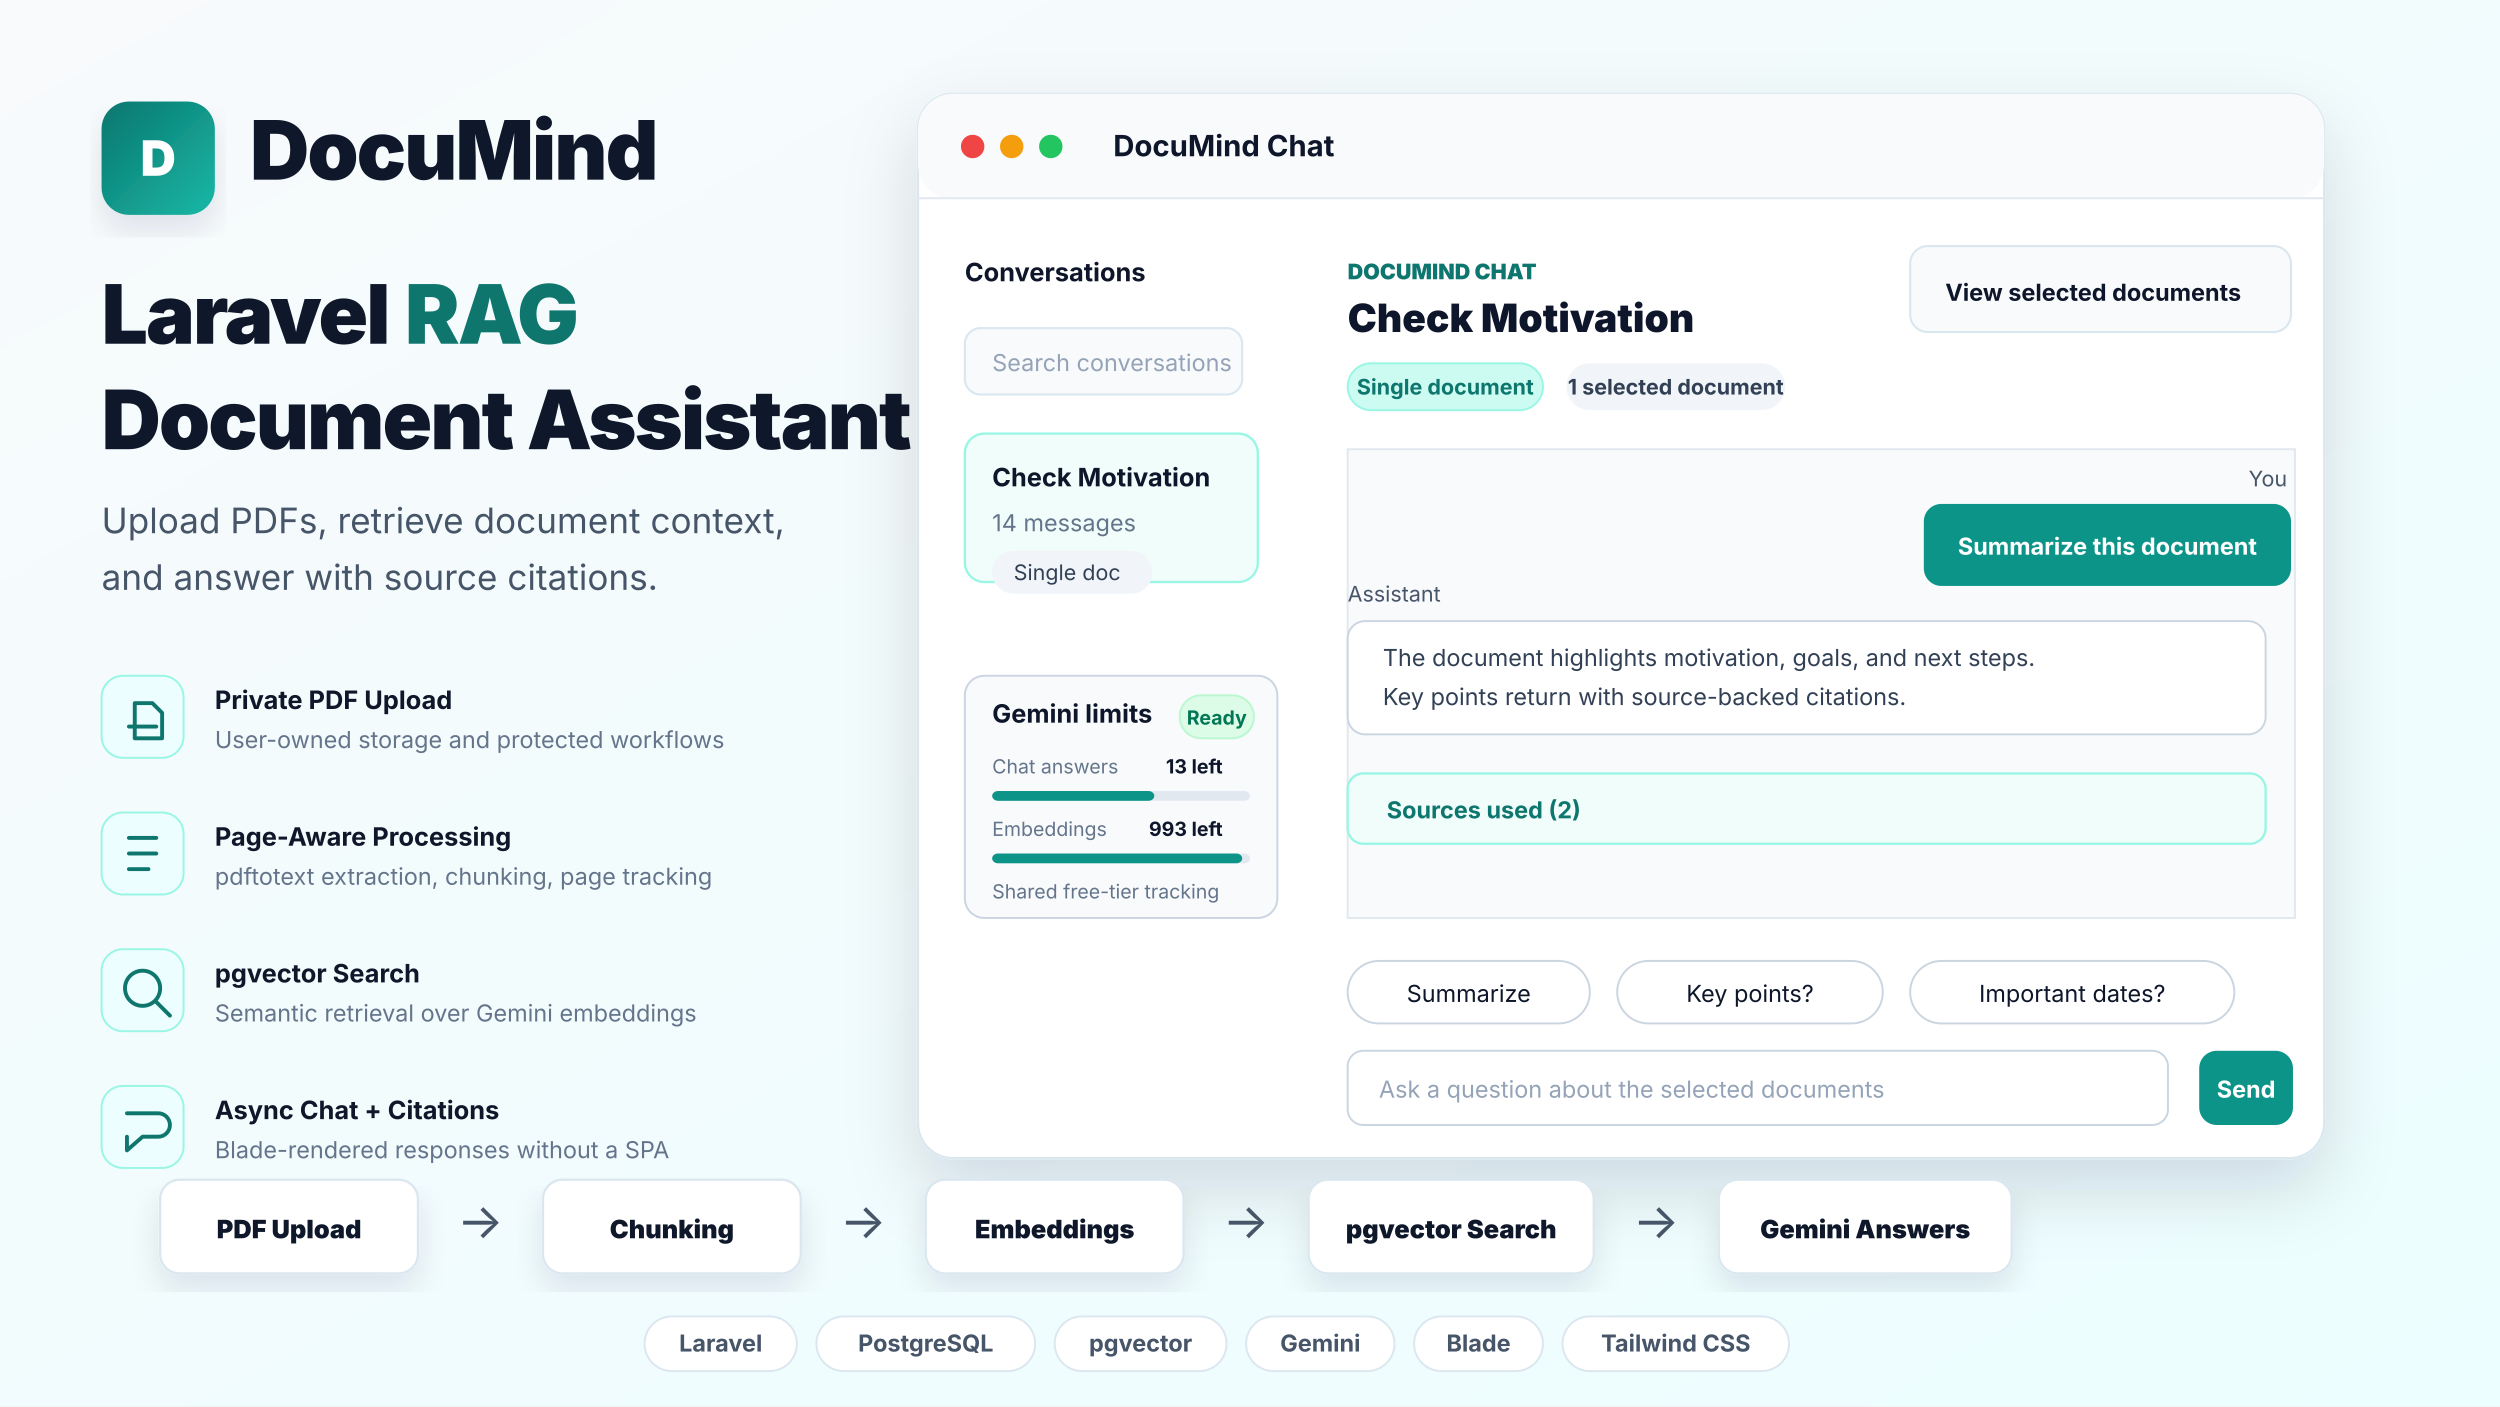
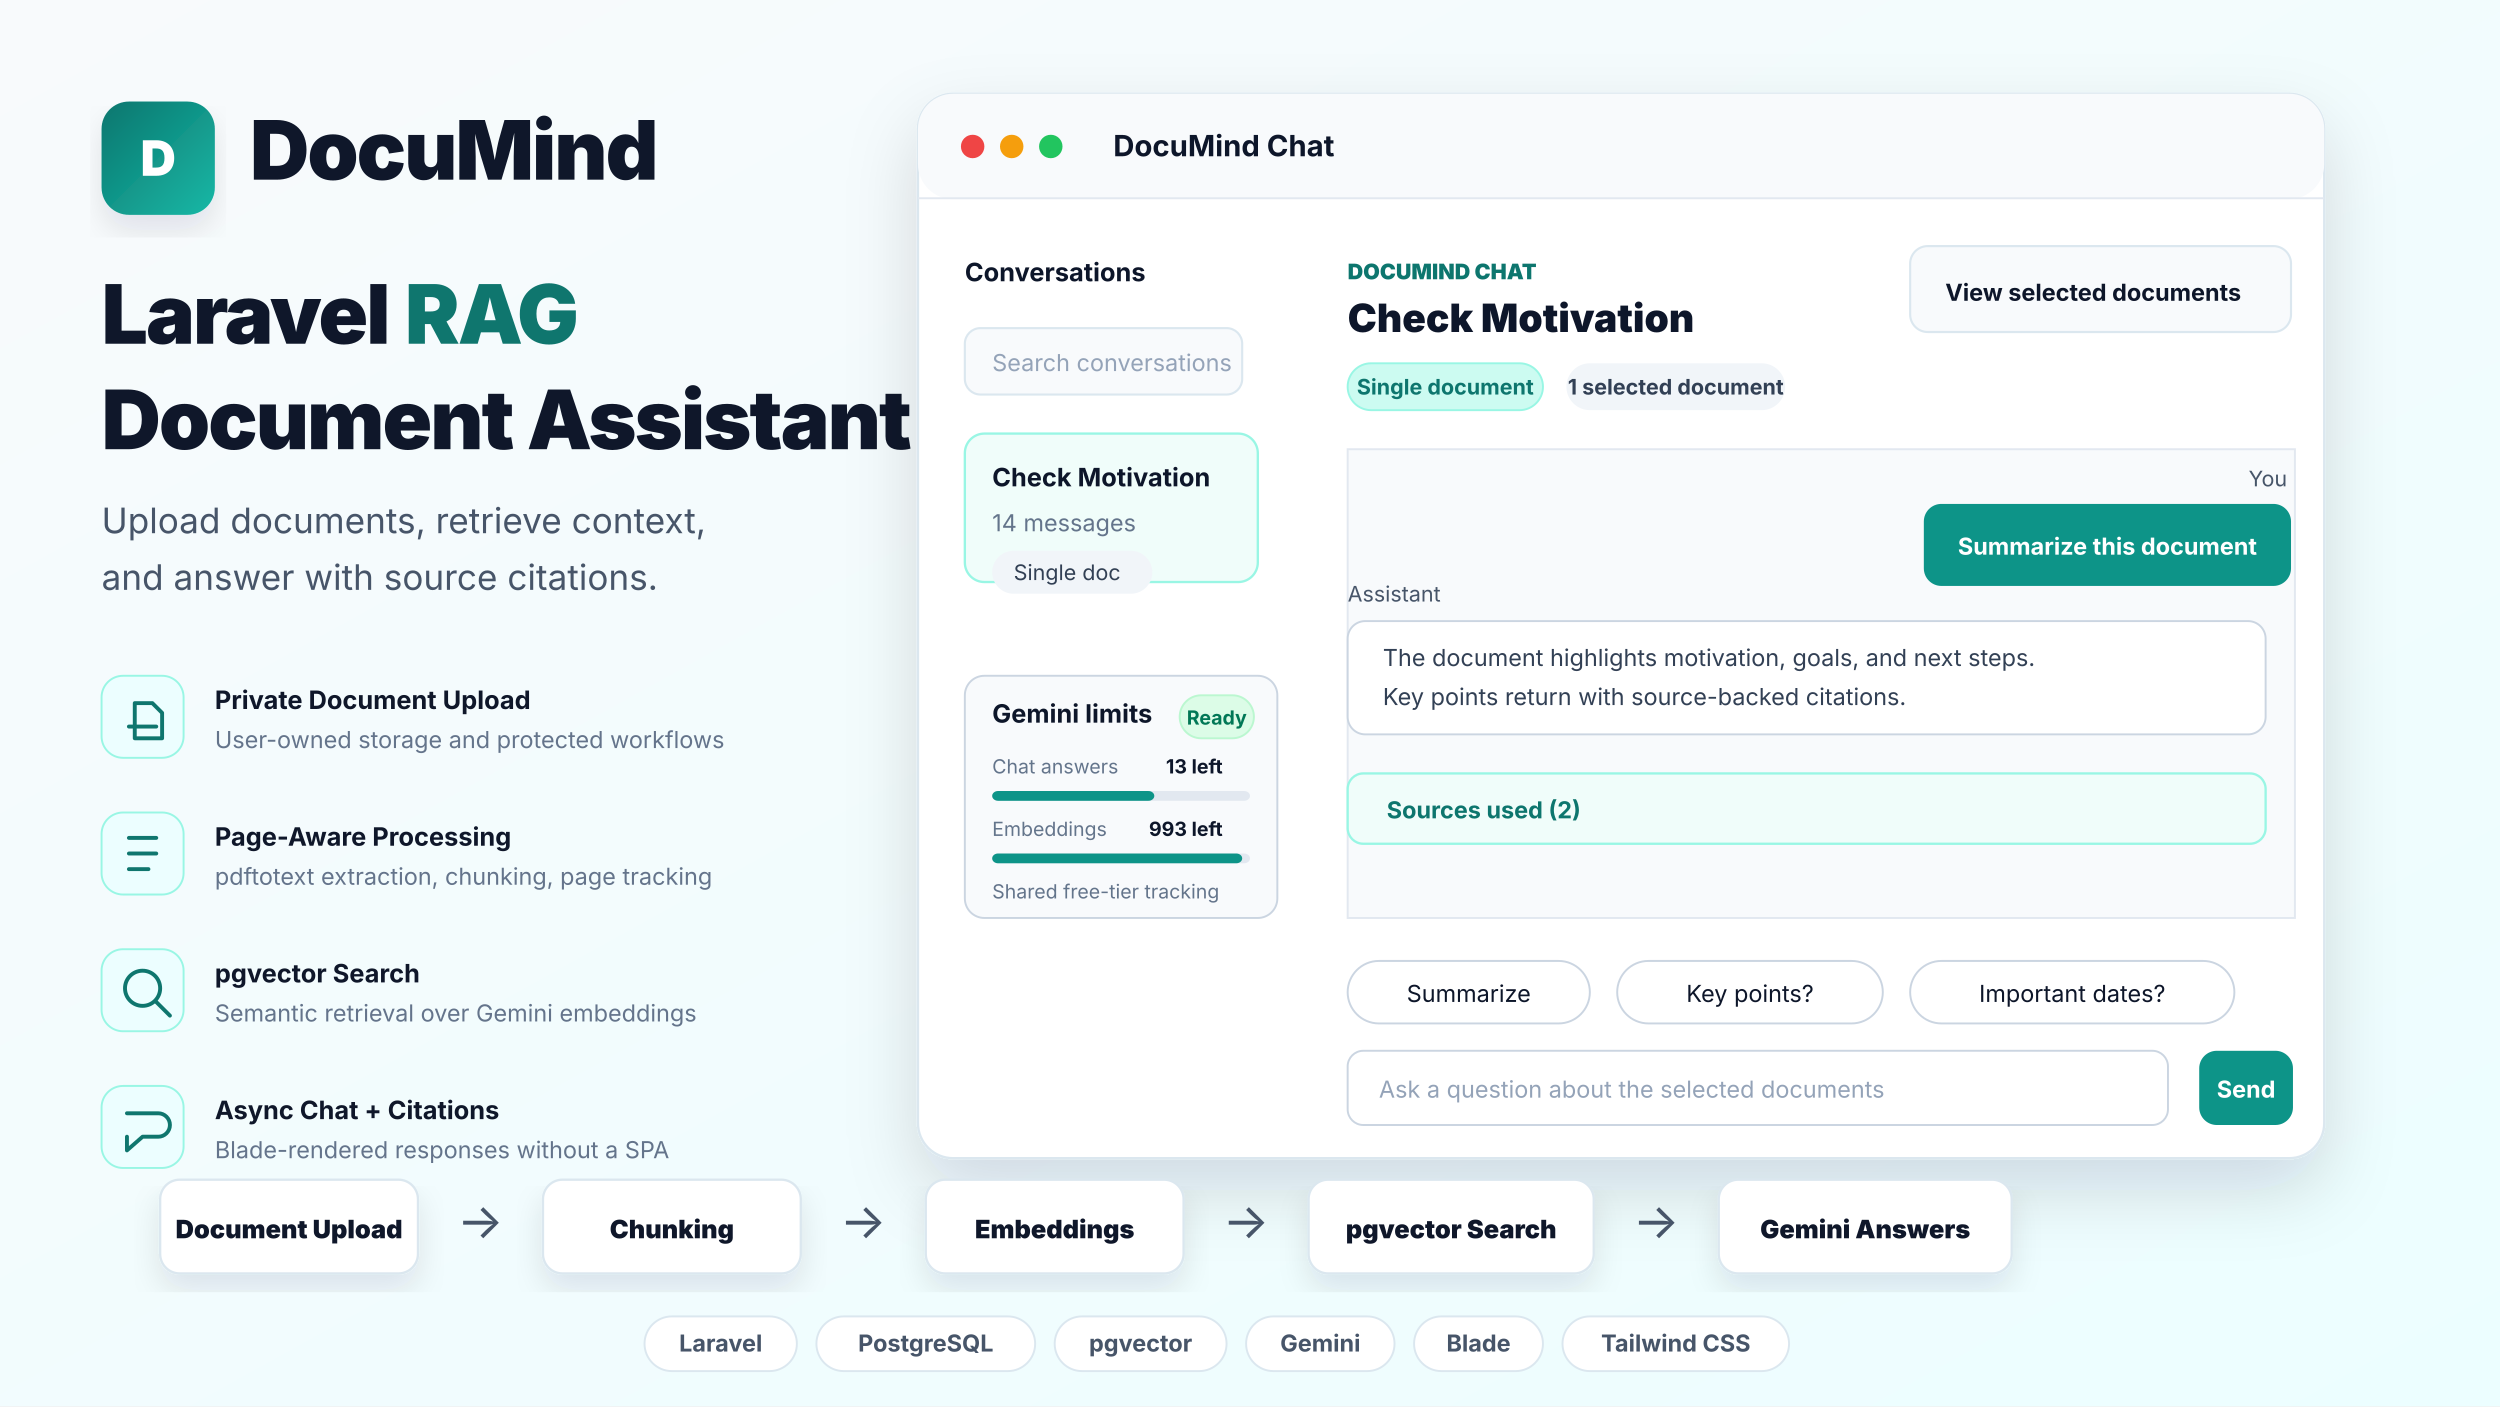
<svg xmlns="http://www.w3.org/2000/svg" width="1280" height="720" viewBox="0 0 1280 720" role="img" aria-labelledby="title desc">
  <defs>
    <linearGradient id="pageBg" x1="0" y1="0" x2="1" y2="1">
      <stop offset="0" stop-color="#f8fafc" />
      <stop offset="1" stop-color="#ecfeff" />
    </linearGradient>
    <linearGradient id="brand" x1="0" y1="0" x2="1" y2="1">
      <stop offset="0" stop-color="#0f766e" />
      <stop offset="1" stop-color="#14b8a6" />
    </linearGradient>
    <filter id="cardShadow" x="-10%" y="-10%" width="120%" height="130%">
      <feDropShadow dx="0" dy="16" stdDeviation="18" flood-color="#0f172a" flood-opacity="0.14" />
    </filter>
    <filter id="softShadow" x="-10%" y="-10%" width="120%" height="130%">
      <feDropShadow dx="0" dy="8" stdDeviation="8" flood-color="#0f172a" flood-opacity="0.10" />
    </filter>
    <style>
      .font { font-family: Inter, ui-sans-serif, system-ui, -apple-system, BlinkMacSystemFont, "Segoe UI", sans-serif; }
      .h1 { font-size: 42px; font-weight: 850; fill: #0f172a; letter-spacing: -1px; }
      .brandText { fill: #0f766e; }
      .body { font-size: 18px; fill: #475569; }
      .small { font-size: 12px; fill: #64748b; }
      .tiny { font-size: 10px; fill: #64748b; }
      .label { font-size: 13px; font-weight: 750; fill: #0f172a; }
      .panel { fill: #ffffff; stroke: #dbe7ef; stroke-width: 1.2; }
      .mutedPanel { fill: #f8fafc; stroke: #dbe7ef; stroke-width: 1.1; }
      .tealPanel { fill: #f0fdfa; stroke: #99f6e4; stroke-width: 1.2; }
      .pill { fill: #f1f5f9; }
    </style>
  </defs>
  <rect width="1280" height="720" fill="url(#pageBg)" />
  <g class="font">
    <g transform="translate(52 52)">
      <rect width="58" height="58" rx="14" fill="url(#brand)" filter="url(#softShadow)" />
      <text x="29" y="38" text-anchor="middle" font-size="25" font-weight="850" fill="#ffffff">D</text>
      <text x="76" y="40" font-size="42" font-weight="850" fill="#0f172a" letter-spacing="-1">DocuMind</text>
      <text x="0" y="124" class="h1">Laravel <tspan class="brandText">RAG</tspan>
      </text>
      <text x="0" y="178" class="h1">Document Assistant</text>
-       <text x="0" y="221" class="body">Upload PDFs, retrieve document context,</text>
+       <text x="0" y="221" class="body">Upload documents, retrieve context,</text>
      <text x="0" y="250" class="body">and answer with source citations.</text>
    </g>
    <g transform="translate(52 346)">
      <g>
        <rect x="0" y="0" width="42" height="42" rx="11" fill="#ecfeff" stroke="#99f6e4" />
        <path d="M14 26h14M17 14h9l5 5v13H17z" fill="none" stroke="#0f766e" stroke-width="2" stroke-linecap="round" stroke-linejoin="round" />
-         <text x="58" y="17" class="label">Private PDF Upload</text>
+         <text x="58" y="17" class="label">Private Document Upload</text>
        <text x="58" y="37" class="small">User-owned storage and protected workflows</text>
      </g>
      <g transform="translate(0 70)">
        <rect x="0" y="0" width="42" height="42" rx="11" fill="#ecfeff" stroke="#99f6e4" />
        <path d="M14 13h14M14 21h14M14 29h10" fill="none" stroke="#0f766e" stroke-width="2" stroke-linecap="round" />
        <text x="58" y="17" class="label">Page-Aware Processing</text>
        <text x="58" y="37" class="small">pdftotext extraction, chunking, page tracking</text>
      </g>
      <g transform="translate(0 140)">
        <rect x="0" y="0" width="42" height="42" rx="11" fill="#ecfeff" stroke="#99f6e4" />
        <circle cx="21" cy="20" r="9" fill="none" stroke="#0f766e" stroke-width="2" />
        <path d="M28 27l7 7" stroke="#0f766e" stroke-width="2" stroke-linecap="round" />
        <text x="58" y="17" class="label">pgvector Search</text>
        <text x="58" y="37" class="small">Semantic retrieval over Gemini embeddings</text>
      </g>
      <g transform="translate(0 210)">
        <rect x="0" y="0" width="42" height="42" rx="11" fill="#ecfeff" stroke="#99f6e4" />
        <path d="M13 14h16a6 6 0 0 1 0 12H21l-8 7v-7" fill="none" stroke="#0f766e" stroke-width="2" stroke-linecap="round" stroke-linejoin="round" />
        <text x="58" y="17" class="label">Async Chat + Citations</text>
        <text x="58" y="37" class="small">Blade-rendered responses without a SPA</text>
      </g>
    </g>
    <g transform="translate(470 48)" filter="url(#cardShadow)">
      <rect width="720" height="545" rx="18" class="panel" />
      <rect width="720" height="54" rx="18" fill="#f8fafc" />
      <rect y="53" width="720" height="1" fill="#e2e8f0" />
      <circle cx="28" cy="27" r="6" fill="#ef4444" />
      <circle cx="48" cy="27" r="6" fill="#f59e0b" />
      <circle cx="68" cy="27" r="6" fill="#22c55e" />
      <text x="100" y="32" font-size="15" font-weight="750" fill="#0f172a">DocuMind Chat</text>
      <g transform="translate(24 78)">
        <rect width="168" height="360" fill="#ffffff" />
        <text x="0" y="18" class="label">Conversations</text>
        <rect x="0" y="42" width="142" height="34" rx="8" class="mutedPanel" />
        <text x="14" y="64" font-size="12" fill="#94a3b8">Search conversations</text>
        <rect x="0" y="96" width="150" height="76" rx="10" class="tealPanel" />
        <text x="14" y="123" font-size="13" font-weight="750" fill="#0f172a">Check Motivation</text>
        <text x="14" y="146" class="small">14 messages</text>
        <rect x="14" y="156" width="82" height="22" rx="11" fill="#f1f5f9" />
        <text x="25" y="171" font-size="11" fill="#334155">Single doc</text>
        <g transform="translate(0 220)">
          <rect width="160" height="124" rx="10" fill="#f8fafc" stroke="#cbd5e1" />
          <text x="14" y="24" font-size="13" font-weight="750" fill="#0f172a">Gemini limits</text>
          <rect x="110" y="10" width="38" height="22" rx="11" fill="#dcfce7" stroke="#bbf7d0" />
          <text x="129" y="25" text-anchor="middle" font-size="10" font-weight="750" fill="#047857">Ready</text>
          <text x="14" y="50" class="tiny">Chat answers</text>
          <text x="132" y="50" text-anchor="end" font-size="10" font-weight="750" fill="#0f172a">13 left</text>
          <rect x="14" y="59" width="132" height="5" rx="3" fill="#e2e8f0" />
          <rect x="14" y="59" width="83" height="5" rx="3" fill="#0d9488" />
          <text x="14" y="82" class="tiny">Embeddings</text>
          <text x="132" y="82" text-anchor="end" font-size="10" font-weight="750" fill="#0f172a">993 left</text>
          <rect x="14" y="91" width="132" height="5" rx="3" fill="#e2e8f0" />
          <rect x="14" y="91" width="128" height="5" rx="3" fill="#0d9488" />
          <text x="14" y="114" class="tiny">Shared free-tier tracking</text>
        </g>
      </g>
      <g transform="translate(220 78)">
        <text x="0" y="17" font-size="11" font-weight="850" fill="#0f766e">DOCUMIND CHAT</text>
        <text x="0" y="44" font-size="20" font-weight="850" fill="#0f172a">Check Motivation</text>
        <rect x="0" y="60" width="100" height="24" rx="12" fill="#ccfbf1" stroke="#99f6e4" />
        <text x="50" y="76" text-anchor="middle" font-size="11" font-weight="750" fill="#0f766e">Single document</text>
        <rect x="112" y="60" width="112" height="24" rx="12" fill="#f1f5f9" />
        <text x="168" y="76" text-anchor="middle" font-size="11" font-weight="750" fill="#334155">1 selected document</text>
        <rect x="288" y="0" width="195" height="44" rx="9" class="mutedPanel" />
        <text x="306" y="28" font-size="12" font-weight="750" fill="#0f172a">View selected documents</text>
        <rect x="0" y="104" width="485" height="240" fill="#f8fafc" stroke="#e2e8f0" />
        <g transform="translate(295 132)">
          <text x="186" y="-9" text-anchor="end" font-size="11" fill="#475569">You</text>
          <rect x="0" y="0" width="188" height="42" rx="9" fill="#0d9488" />
          <text x="94" y="26" text-anchor="middle" font-size="12" font-weight="750" fill="#ffffff">Summarize this document</text>
        </g>
        <g transform="translate(0 192)">
          <text x="0" y="-10" font-size="11" fill="#475569">Assistant</text>
          <rect x="0" y="0" width="470" height="58" rx="9" fill="#ffffff" stroke="#cbd5e1" />
          <text x="18" y="23" font-size="12" fill="#334155">The document highlights motivation, goals, and next steps.</text>
          <text x="18" y="43" font-size="12" fill="#334155">Key points return with source-backed citations.</text>
        </g>
        <rect x="0" y="270" width="470" height="36" rx="8" class="tealPanel" />
        <text x="20" y="293" font-size="12" font-weight="750" fill="#0f766e">Sources used (2)</text>
        <g transform="translate(0 366)">
          <rect x="0" y="0" width="124" height="32" rx="16" fill="#ffffff" stroke="#cbd5e1" />
          <text x="62" y="21" text-anchor="middle" font-size="12" fill="#0f172a">Summarize</text>
          <rect x="138" y="0" width="136" height="32" rx="16" fill="#ffffff" stroke="#cbd5e1" />
          <text x="206" y="21" text-anchor="middle" font-size="12" fill="#0f172a">Key points?</text>
          <rect x="288" y="0" width="166" height="32" rx="16" fill="#ffffff" stroke="#cbd5e1" />
          <text x="371" y="21" text-anchor="middle" font-size="12" fill="#0f172a">Important dates?</text>
          <rect x="0" y="46" width="420" height="38" rx="8" fill="#ffffff" stroke="#cbd5e1" />
          <text x="16" y="70" font-size="12" fill="#94a3b8">Ask a question about the selected documents</text>
          <rect x="436" y="46" width="48" height="38" rx="9" fill="#0d9488" />
          <text x="460" y="70" text-anchor="middle" font-size="12" font-weight="750" fill="#ffffff">Send</text>
        </g>
      </g>
    </g>
    <g transform="translate(82 604)">
      <rect x="0" y="0" width="132" height="48" rx="10" class="panel" filter="url(#softShadow)" />
-       <text x="66" y="30" text-anchor="middle" font-size="13" font-weight="850" fill="#0f172a">PDF Upload</text>
+       <text x="66" y="30" text-anchor="middle" font-size="13" font-weight="850" fill="#0f172a">Document Upload</text>
      <text x="152" y="30" font-size="25" fill="#475569">-&gt;</text>
      <rect x="196" y="0" width="132" height="48" rx="10" class="panel" filter="url(#softShadow)" />
      <text x="262" y="30" text-anchor="middle" font-size="13" font-weight="850" fill="#0f172a">Chunking</text>
      <text x="348" y="30" font-size="25" fill="#475569">-&gt;</text>
      <rect x="392" y="0" width="132" height="48" rx="10" class="panel" filter="url(#softShadow)" />
      <text x="458" y="30" text-anchor="middle" font-size="13" font-weight="850" fill="#0f172a">Embeddings</text>
      <text x="544" y="30" font-size="25" fill="#475569">-&gt;</text>
      <rect x="588" y="0" width="146" height="48" rx="10" class="panel" filter="url(#softShadow)" />
      <text x="661" y="30" text-anchor="middle" font-size="13" font-weight="850" fill="#0f172a">pgvector Search</text>
      <text x="754" y="30" font-size="25" fill="#475569">-&gt;</text>
      <rect x="798" y="0" width="150" height="48" rx="10" class="panel" filter="url(#softShadow)" />
      <text x="873" y="30" text-anchor="middle" font-size="13" font-weight="850" fill="#0f172a">Gemini Answers</text>
    </g>
    <g transform="translate(330 674)">
      <rect x="0" y="0" width="78" height="28" rx="14" fill="#ffffff" stroke="#dbe7ef" />
      <text x="39" y="18" text-anchor="middle" font-size="12" font-weight="750" fill="#475569">Laravel</text>
      <rect x="88" y="0" width="112" height="28" rx="14" fill="#ffffff" stroke="#dbe7ef" />
      <text x="144" y="18" text-anchor="middle" font-size="12" font-weight="750" fill="#475569">PostgreSQL</text>
      <rect x="210" y="0" width="88" height="28" rx="14" fill="#ffffff" stroke="#dbe7ef" />
      <text x="254" y="18" text-anchor="middle" font-size="12" font-weight="750" fill="#475569">pgvector</text>
      <rect x="308" y="0" width="76" height="28" rx="14" fill="#ffffff" stroke="#dbe7ef" />
      <text x="346" y="18" text-anchor="middle" font-size="12" font-weight="750" fill="#475569">Gemini</text>
      <rect x="394" y="0" width="66" height="28" rx="14" fill="#ffffff" stroke="#dbe7ef" />
      <text x="427" y="18" text-anchor="middle" font-size="12" font-weight="750" fill="#475569">Blade</text>
      <rect x="470" y="0" width="116" height="28" rx="14" fill="#ffffff" stroke="#dbe7ef" />
      <text x="528" y="18" text-anchor="middle" font-size="12" font-weight="750" fill="#475569">Tailwind CSS</text>
    </g>
  </g>
</svg>
